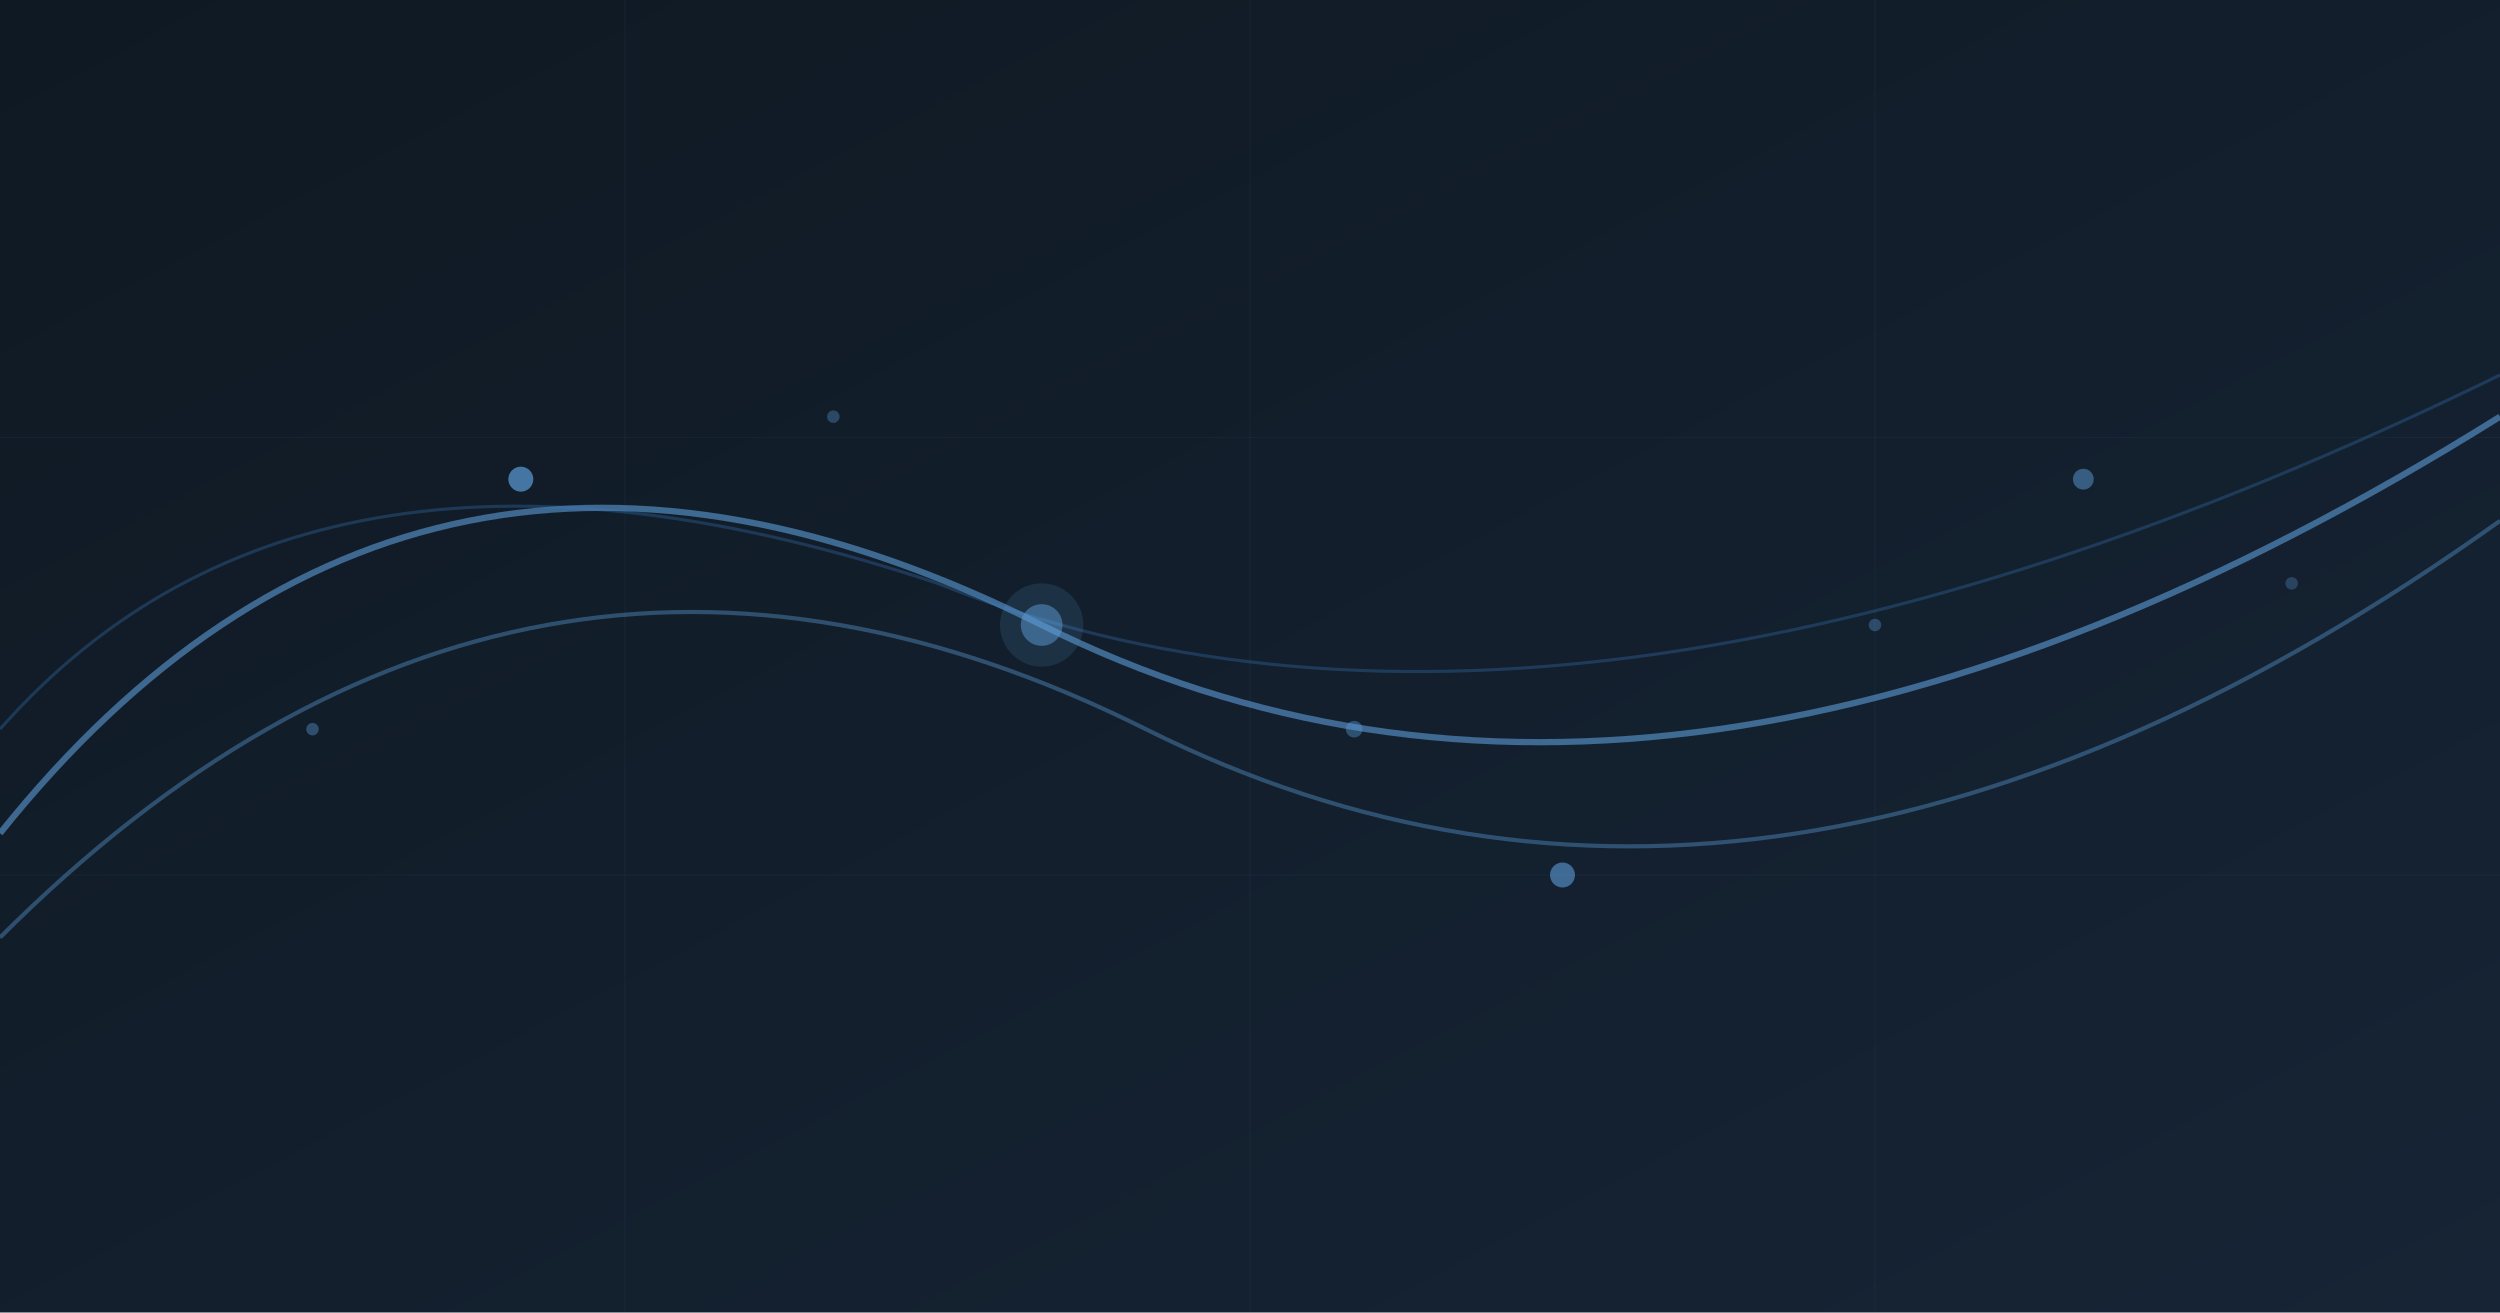
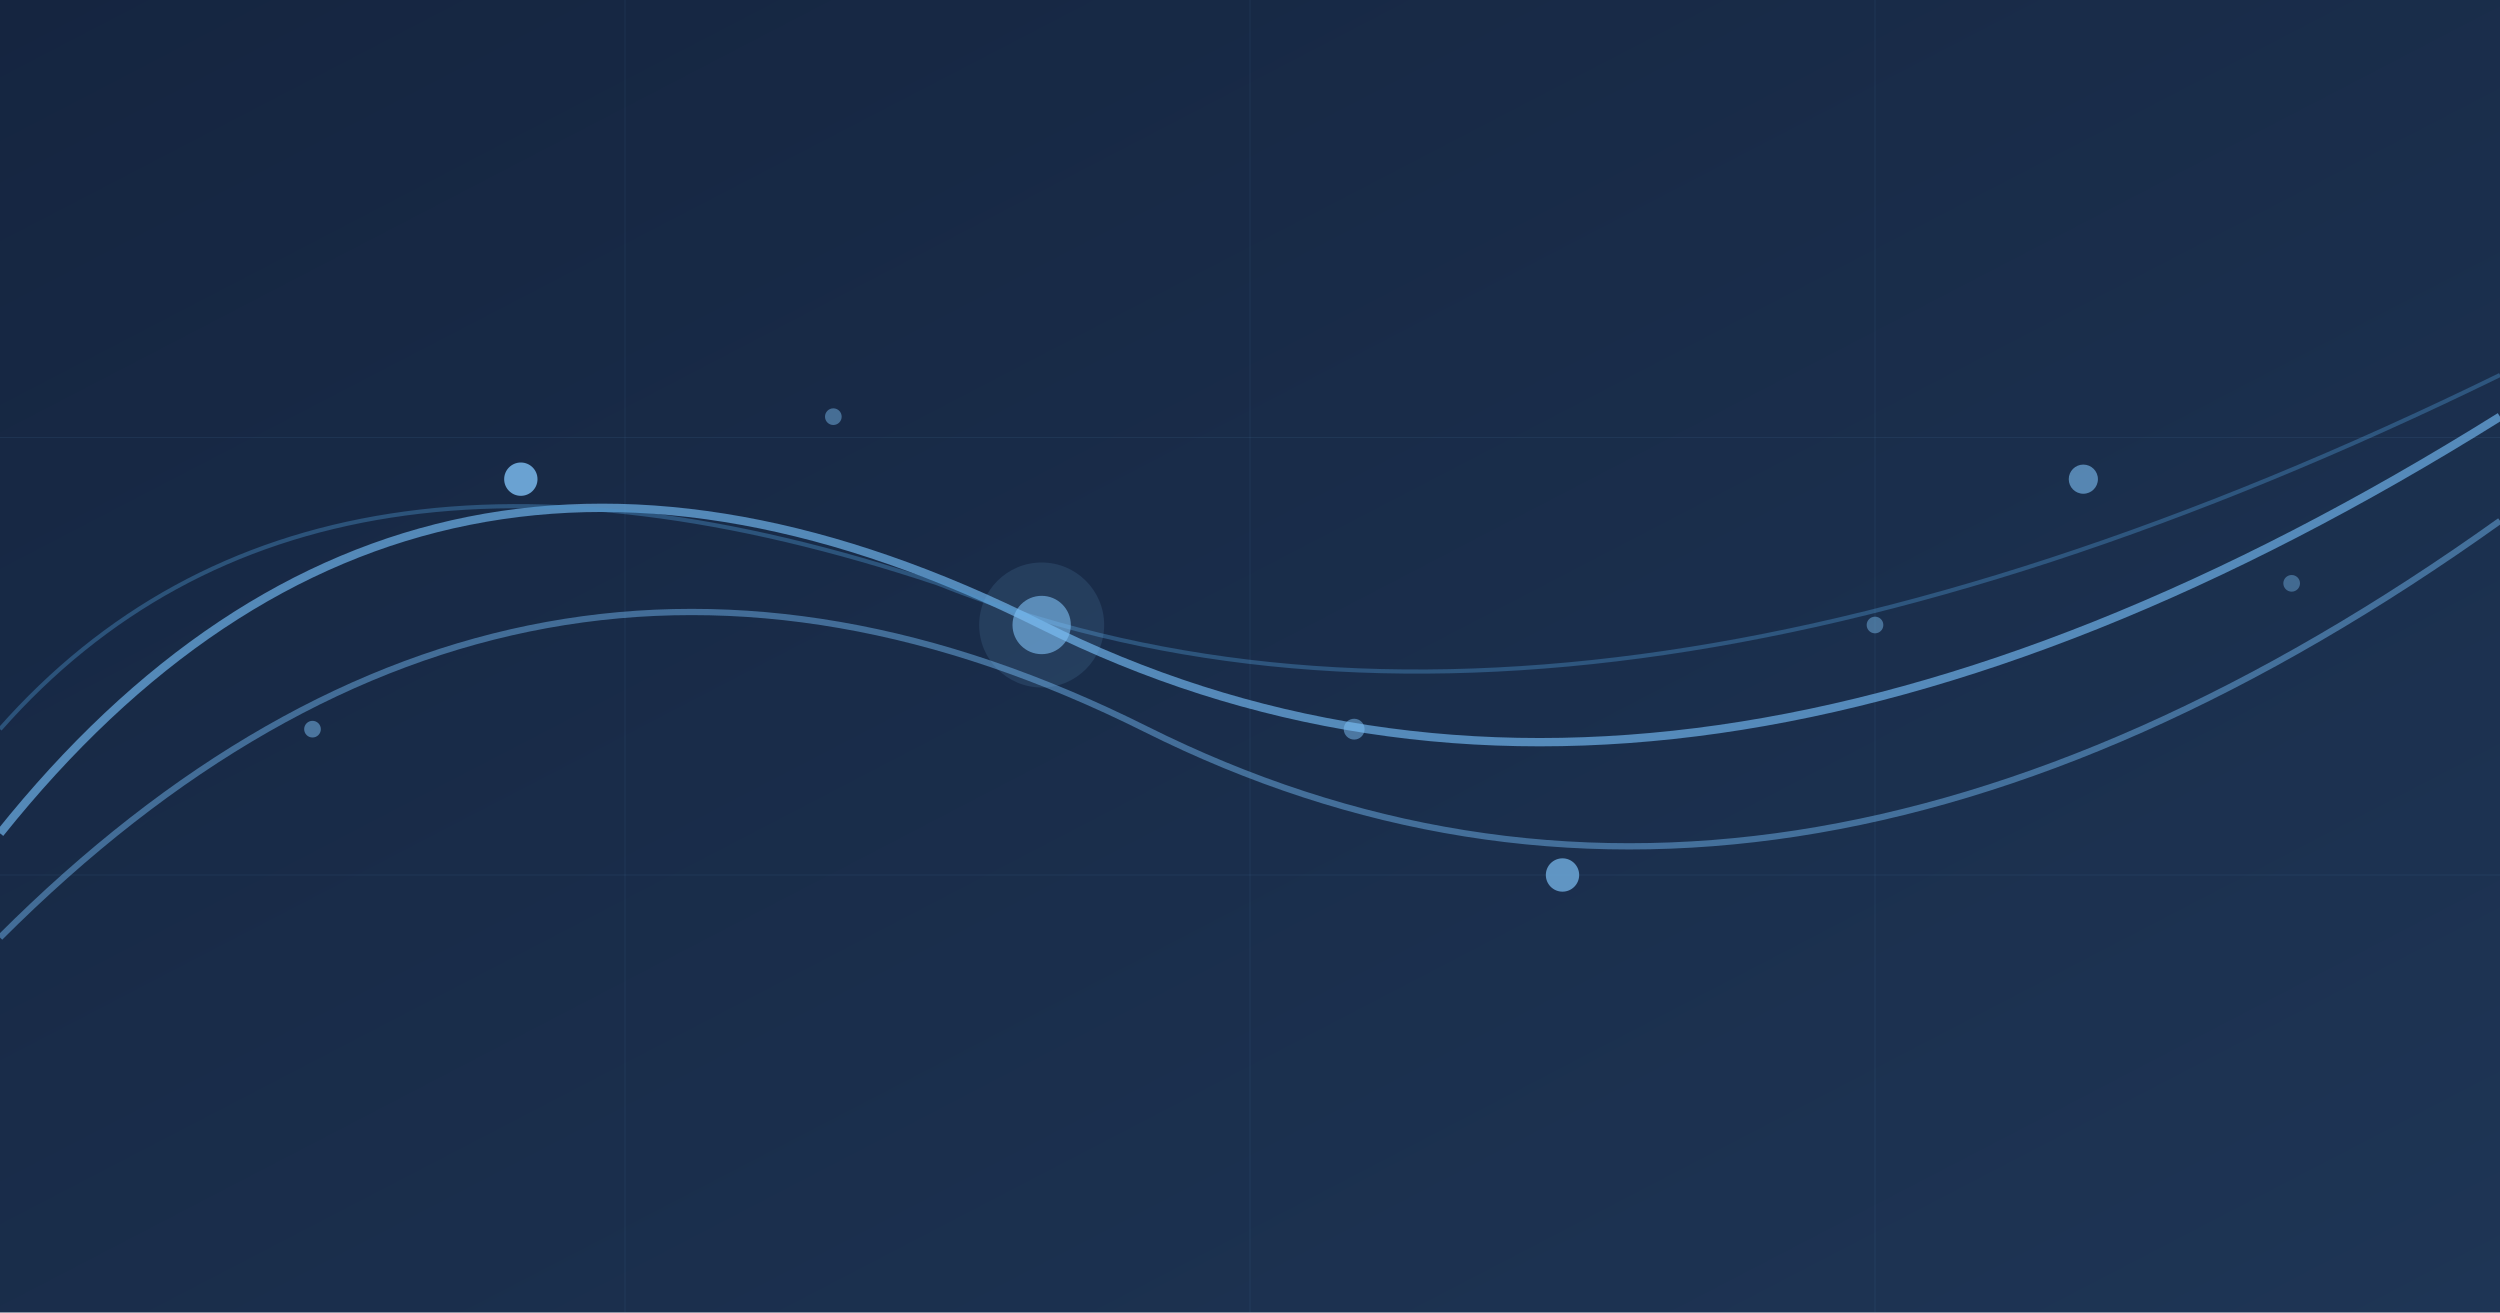
<svg xmlns="http://www.w3.org/2000/svg" viewBox="0 0 1200 630" width="1200" height="630">
  <defs>
    <linearGradient id="g1" x1="0%" y1="0%" x2="100%" y2="100%">
-       <stop offset="0%" style="stop-color:#0f1923" />
-       <stop offset="100%" style="stop-color:#162435" />
+       <stop offset="0%" style="stop-color:#152540" />
+       <stop offset="100%" style="stop-color:#1e3555" />
    </linearGradient>
  </defs>
  <rect width="1200" height="630" fill="url(#g1)" />
-   <path d="M0,400 Q200,150 500,300 Q800,450 1200,200" fill="none" stroke="#5b9bd5" stroke-width="3" opacity="0.6" />
-   <path d="M0,450 Q250,200 550,350 Q850,500 1200,250" fill="none" stroke="#5b9bd5" stroke-width="2" opacity="0.4" />
-   <path d="M0,350 Q150,180 450,280 Q750,400 1200,180" fill="none" stroke="#3a7cc3" stroke-width="1.5" opacity="0.3" />
-   <circle cx="250" cy="230" r="6" fill="#5b9bd5" opacity="0.7" />
-   <circle cx="500" cy="300" r="10" fill="#5b9bd5" opacity="0.5" />
-   <circle cx="500" cy="300" r="20" fill="#5b9bd5" opacity="0.15" />
-   <circle cx="750" cy="420" r="6" fill="#5b9bd5" opacity="0.6" />
-   <circle cx="1000" cy="230" r="5" fill="#5b9bd5" opacity="0.5" />
-   <circle cx="150" cy="350" r="3" fill="#5b9bd5" opacity="0.4" />
-   <circle cx="400" cy="200" r="3" fill="#5b9bd5" opacity="0.35" />
-   <circle cx="650" cy="350" r="4" fill="#5b9bd5" opacity="0.4" />
-   <circle cx="900" cy="300" r="3" fill="#5b9bd5" opacity="0.35" />
-   <circle cx="1100" cy="280" r="3" fill="#5b9bd5" opacity="0.3" />
-   <line x1="300" y1="0" x2="300" y2="630" stroke="#5b9bd5" stroke-width="0.5" opacity="0.06" />
-   <line x1="600" y1="0" x2="600" y2="630" stroke="#5b9bd5" stroke-width="0.5" opacity="0.06" />
-   <line x1="900" y1="0" x2="900" y2="630" stroke="#5b9bd5" stroke-width="0.5" opacity="0.06" />
-   <line x1="0" y1="210" x2="1200" y2="210" stroke="#5b9bd5" stroke-width="0.5" opacity="0.06" />
-   <line x1="0" y1="420" x2="1200" y2="420" stroke="#5b9bd5" stroke-width="0.5" opacity="0.06" />
+   <path d="M0,400 Q200,150 500,300 Q800,450 1200,200" fill="none" stroke="#6db0e8" stroke-width="4" opacity="0.7" />
+   <path d="M0,450 Q250,200 550,350 Q850,500 1200,250" fill="none" stroke="#6db0e8" stroke-width="3" opacity="0.5" />
+   <path d="M0,350 Q150,180 450,280 Q750,400 1200,180" fill="none" stroke="#4a90c9" stroke-width="2" opacity="0.4" />
+   <circle cx="250" cy="230" r="8" fill="#7ec0f5" opacity="0.8" />
+   <circle cx="500" cy="300" r="14" fill="#7ec0f5" opacity="0.6" />
+   <circle cx="500" cy="300" r="30" fill="#7ec0f5" opacity="0.12" />
+   <circle cx="750" cy="420" r="8" fill="#7ec0f5" opacity="0.7" />
+   <circle cx="1000" cy="230" r="7" fill="#7ec0f5" opacity="0.6" />
+   <circle cx="150" cy="350" r="4" fill="#7ec0f5" opacity="0.5" />
+   <circle cx="400" cy="200" r="4" fill="#7ec0f5" opacity="0.45" />
+   <circle cx="650" cy="350" r="5" fill="#7ec0f5" opacity="0.5" />
+   <circle cx="900" cy="300" r="4" fill="#7ec0f5" opacity="0.45" />
+   <circle cx="1100" cy="280" r="4" fill="#7ec0f5" opacity="0.4" />
+   <line x1="300" y1="0" x2="300" y2="630" stroke="#6db0e8" stroke-width="0.5" opacity="0.08" />
+   <line x1="600" y1="0" x2="600" y2="630" stroke="#6db0e8" stroke-width="0.5" opacity="0.08" />
+   <line x1="900" y1="0" x2="900" y2="630" stroke="#6db0e8" stroke-width="0.5" opacity="0.08" />
+   <line x1="0" y1="210" x2="1200" y2="210" stroke="#6db0e8" stroke-width="0.5" opacity="0.08" />
+   <line x1="0" y1="420" x2="1200" y2="420" stroke="#6db0e8" stroke-width="0.5" opacity="0.08" />
</svg>
